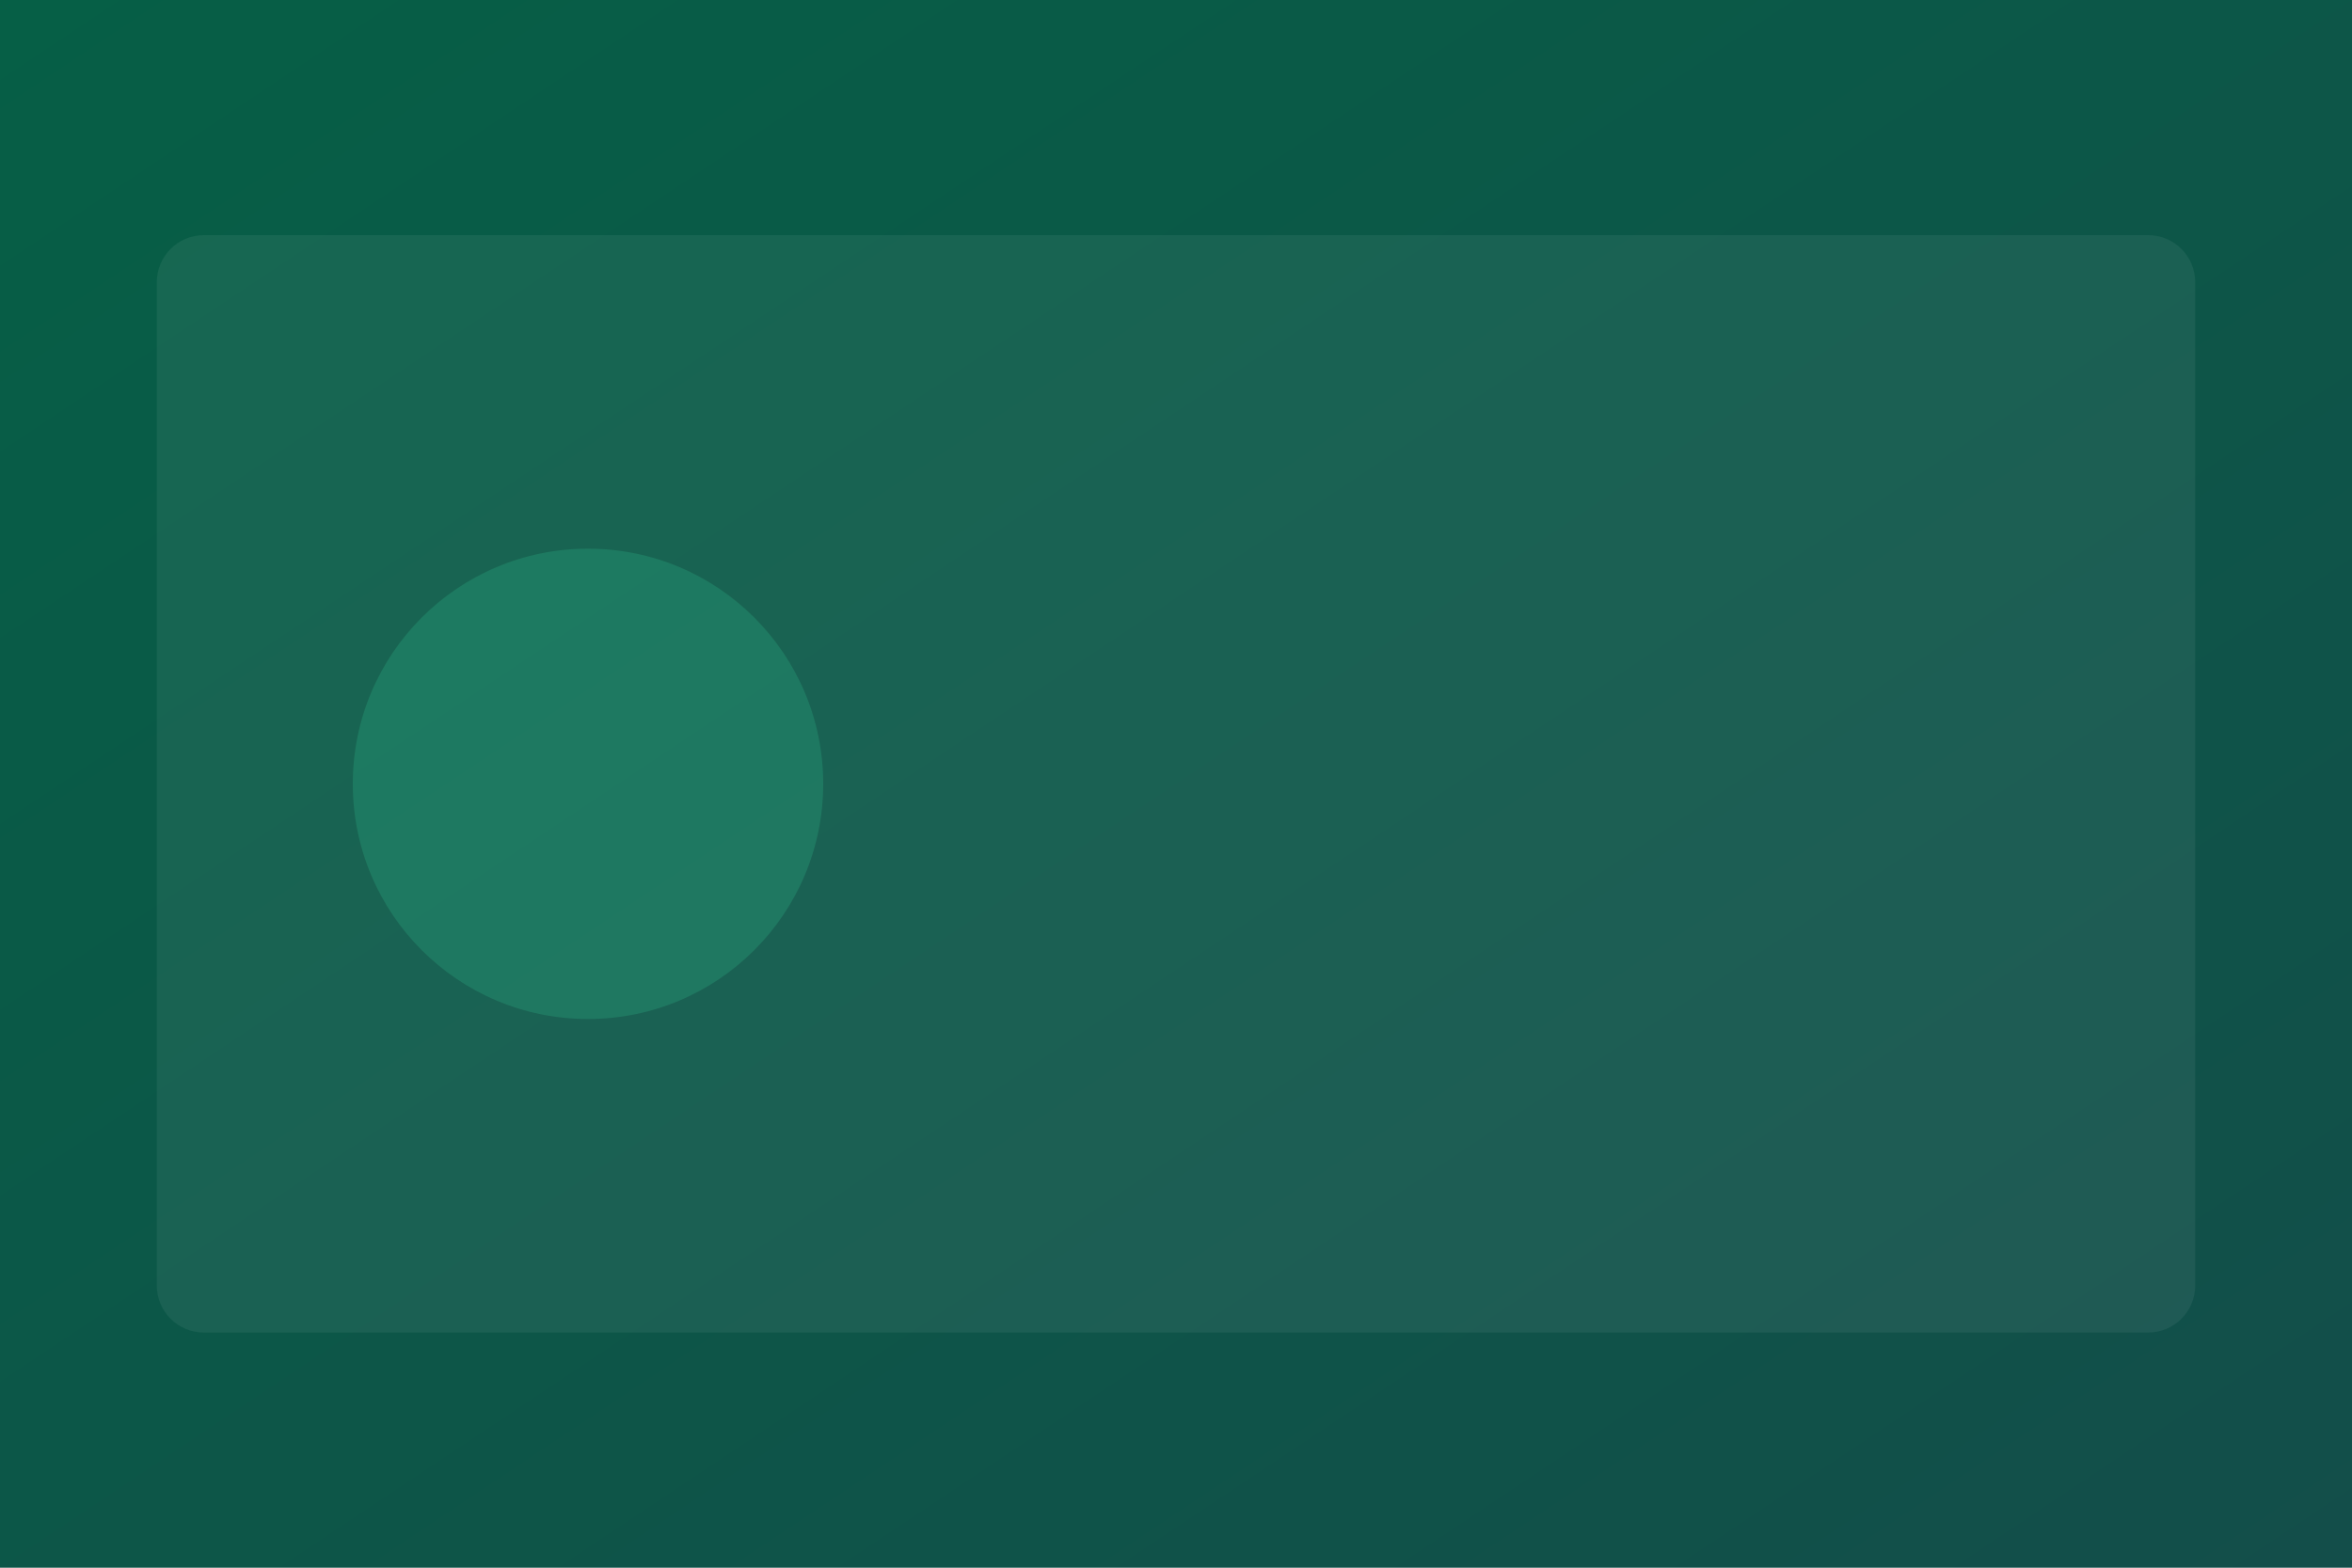
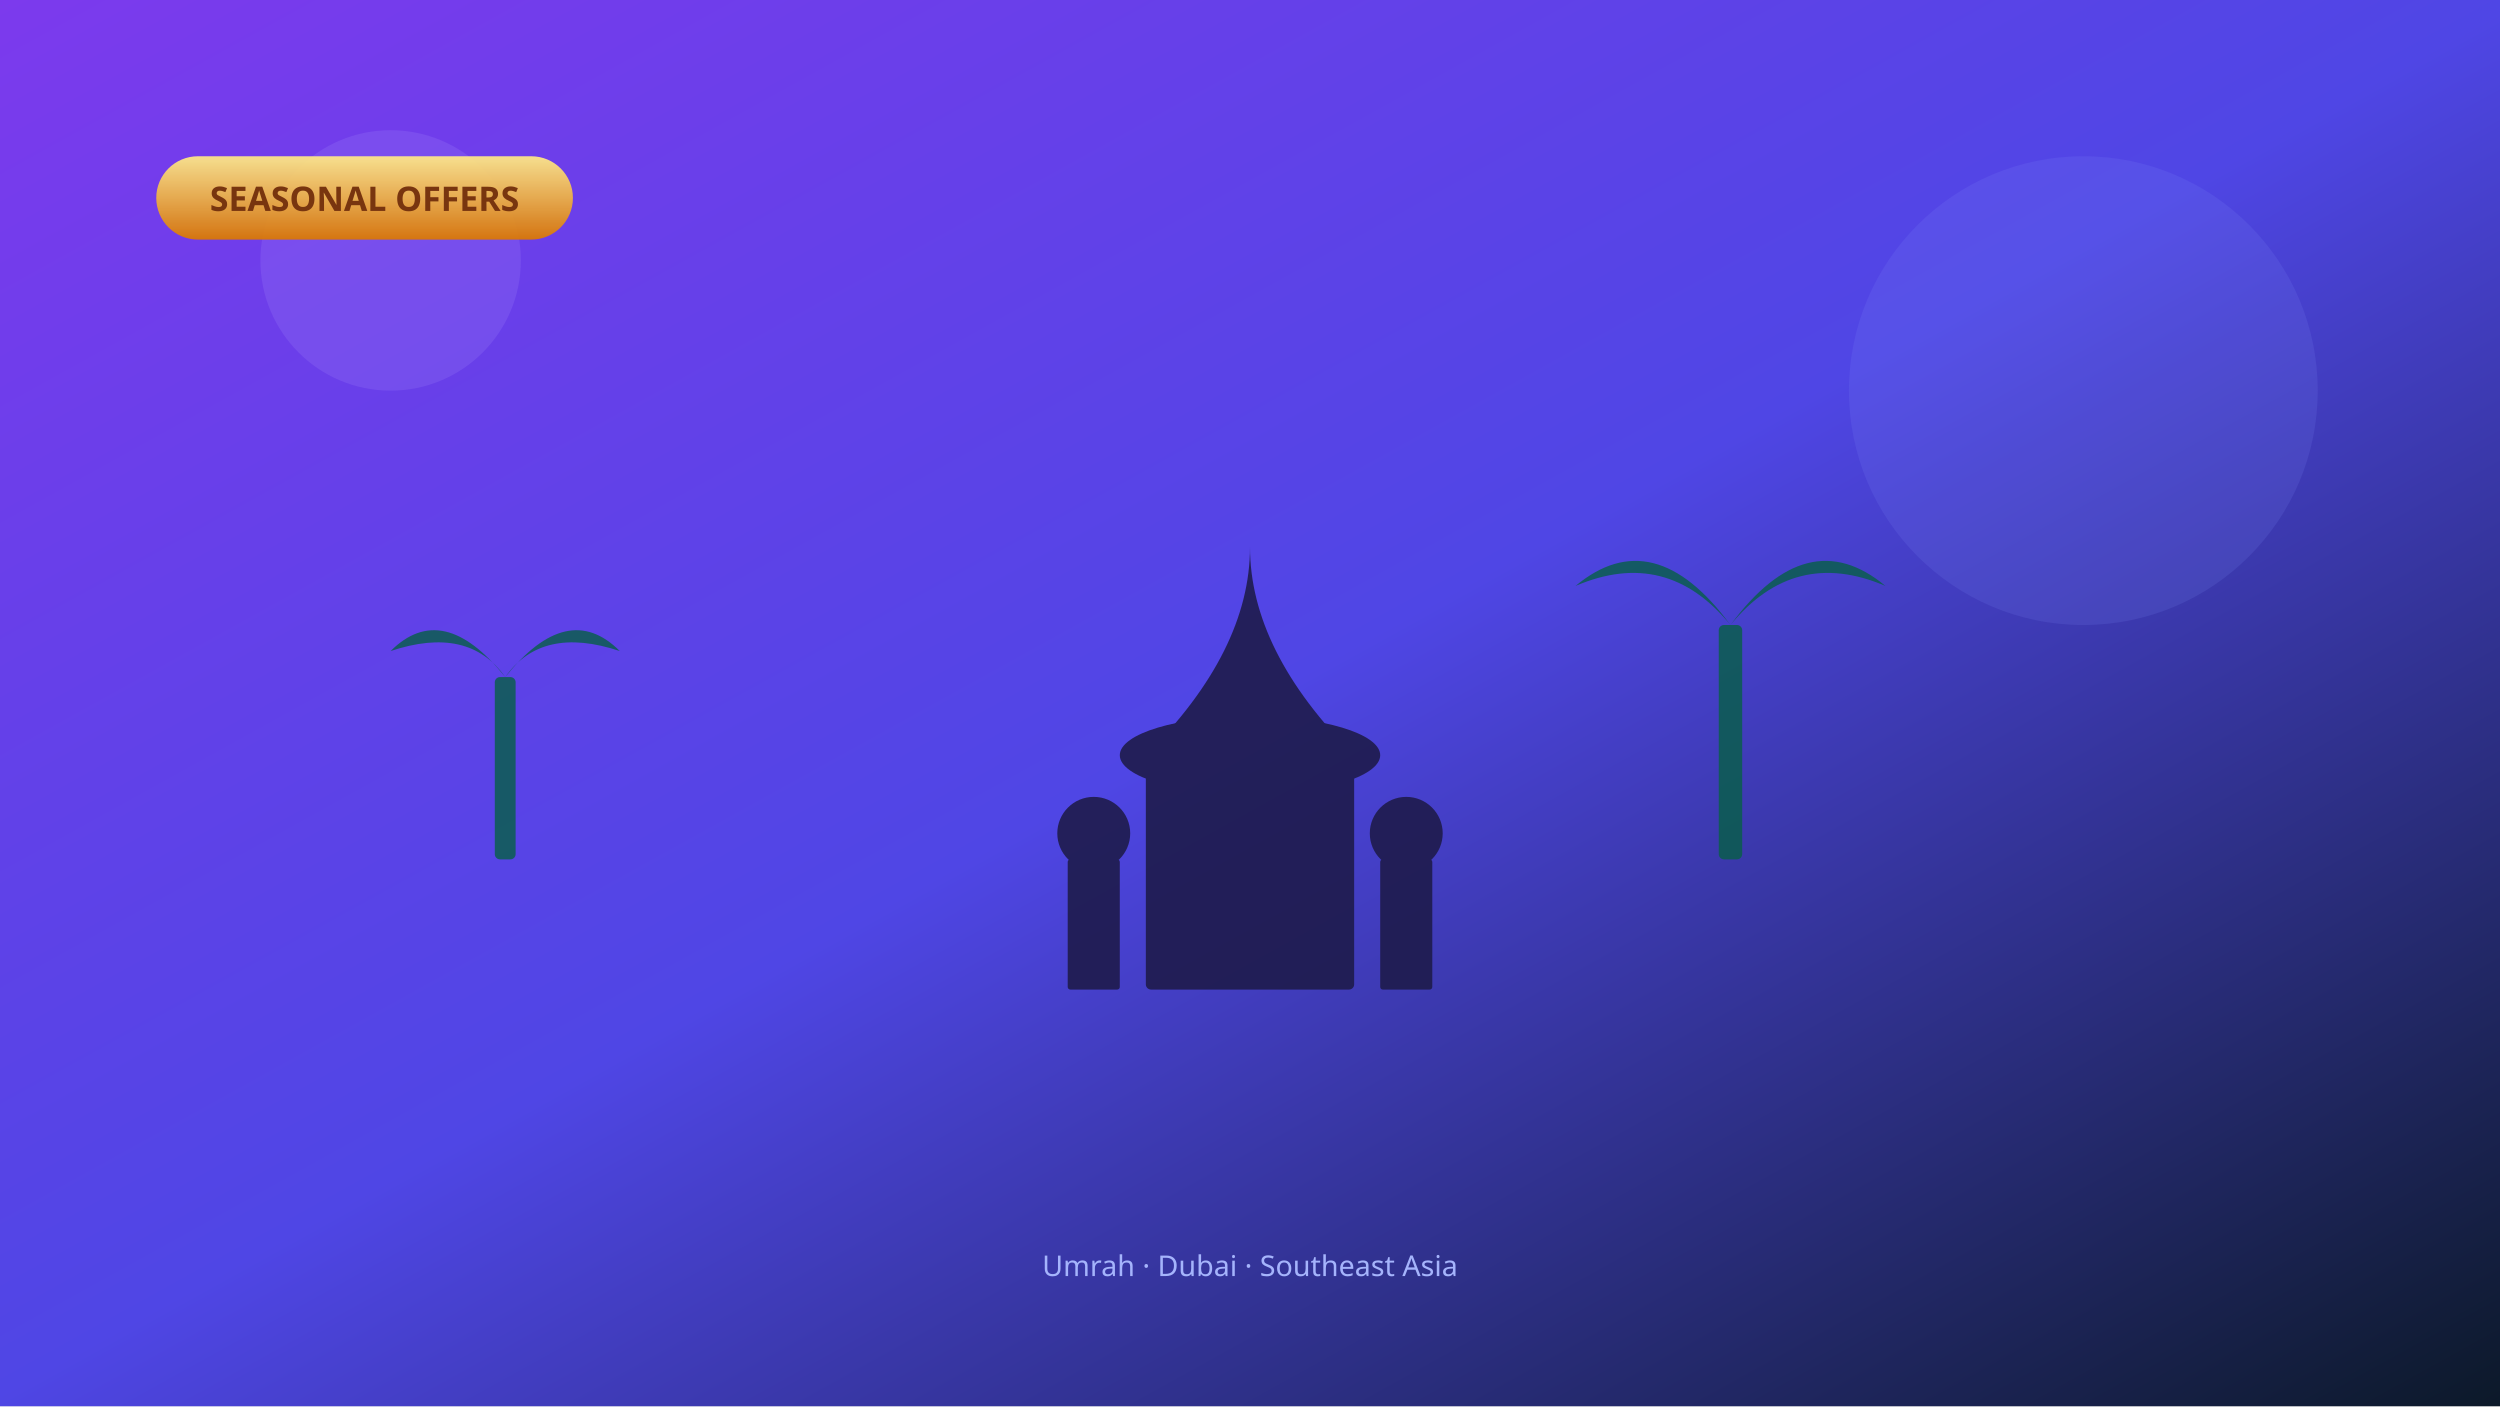
- <svg xmlns="http://www.w3.org/2000/svg" width="1200" height="800" viewBox="0 0 1200 800" role="img" aria-label="Offer">
+ <svg xmlns="http://www.w3.org/2000/svg" width="1920" height="1080" viewBox="0 0 1920 1080" role="img" aria-label="Umrah and holiday packages">
  <defs>
-     <linearGradient id="g" x1="0" y1="0" x2="1" y2="1">
-       <stop offset="0%" stop-color="#065f46" />
-       <stop offset="100%" stop-color="#134e4a" />
+     <linearGradient id="pbg" x1="0" y1="0" x2="1" y2="1">
+       <stop offset="0%" stop-color="#7c3aed" />
+       <stop offset="50%" stop-color="#4f46e5" />
+       <stop offset="100%" stop-color="#0c1929" />
+     </linearGradient>
+     <linearGradient id="gold" x1="0" y1="0" x2="0" y2="1">
+       <stop offset="0%" stop-color="#fde68a" />
+       <stop offset="100%" stop-color="#d97706" />
    </linearGradient>
  </defs>
-   <rect width="1200" height="800" fill="url(#g)" />
-   <rect x="80" y="120" width="1040" height="560" rx="24" fill="#ffffff" opacity="0.06" />
-   <circle cx="300" cy="400" r="120" fill="#34d399" opacity="0.2" />
+   <rect width="1920" height="1080" fill="url(#pbg)" />
+   <circle cx="300" cy="200" r="100" fill="#a78bfa" opacity="0.2" />
+   <circle cx="1600" cy="300" r="180" fill="#818cf8" opacity="0.15" />
+   <g transform="translate(760 380)" fill="#1e1b4b" opacity="0.9">
+     <rect x="120" y="200" width="160" height="180" rx="4" />
+     <path d="M200 40 Q200 120 120 200 Q200 160 280 200 Q200 120 200 40" />
+     <ellipse cx="200" cy="200" rx="100" ry="30" />
+     <rect x="60" y="280" width="40" height="100" rx="2" />
+     <rect x="300" y="280" width="40" height="100" rx="2" />
+     <circle cx="80" cy="260" r="28" />
+     <circle cx="320" cy="260" r="28" />
+   </g>
+   <g fill="#065f46" opacity="0.8">
+     <rect x="380" y="520" width="16" height="140" rx="4" />
+     <path d="M388 520 Q340 460 300 500 Q360 480 388 520 Q416 480 476 500 Q436 460 388 520" />
+     <rect x="1320" y="480" width="18" height="180" rx="4" />
+     <path d="M1329 480 Q1270 400 1210 450 Q1280 420 1329 480 Q1378 420 1448 450 Q1388 400 1329 480" />
+   </g>
+   <rect x="120" y="120" width="320" height="64" rx="32" fill="url(#gold)" opacity="0.95" />
+   <text x="280" y="162" text-anchor="middle" fill="#78350f" font-family="system-ui,sans-serif" font-size="26" font-weight="700">SEASONAL OFFERS</text>
+   <text x="960" y="980" text-anchor="middle" fill="#a5b4fc" font-family="system-ui,sans-serif" font-size="22">Umrah · Dubai · Southeast Asia</text>
</svg>
